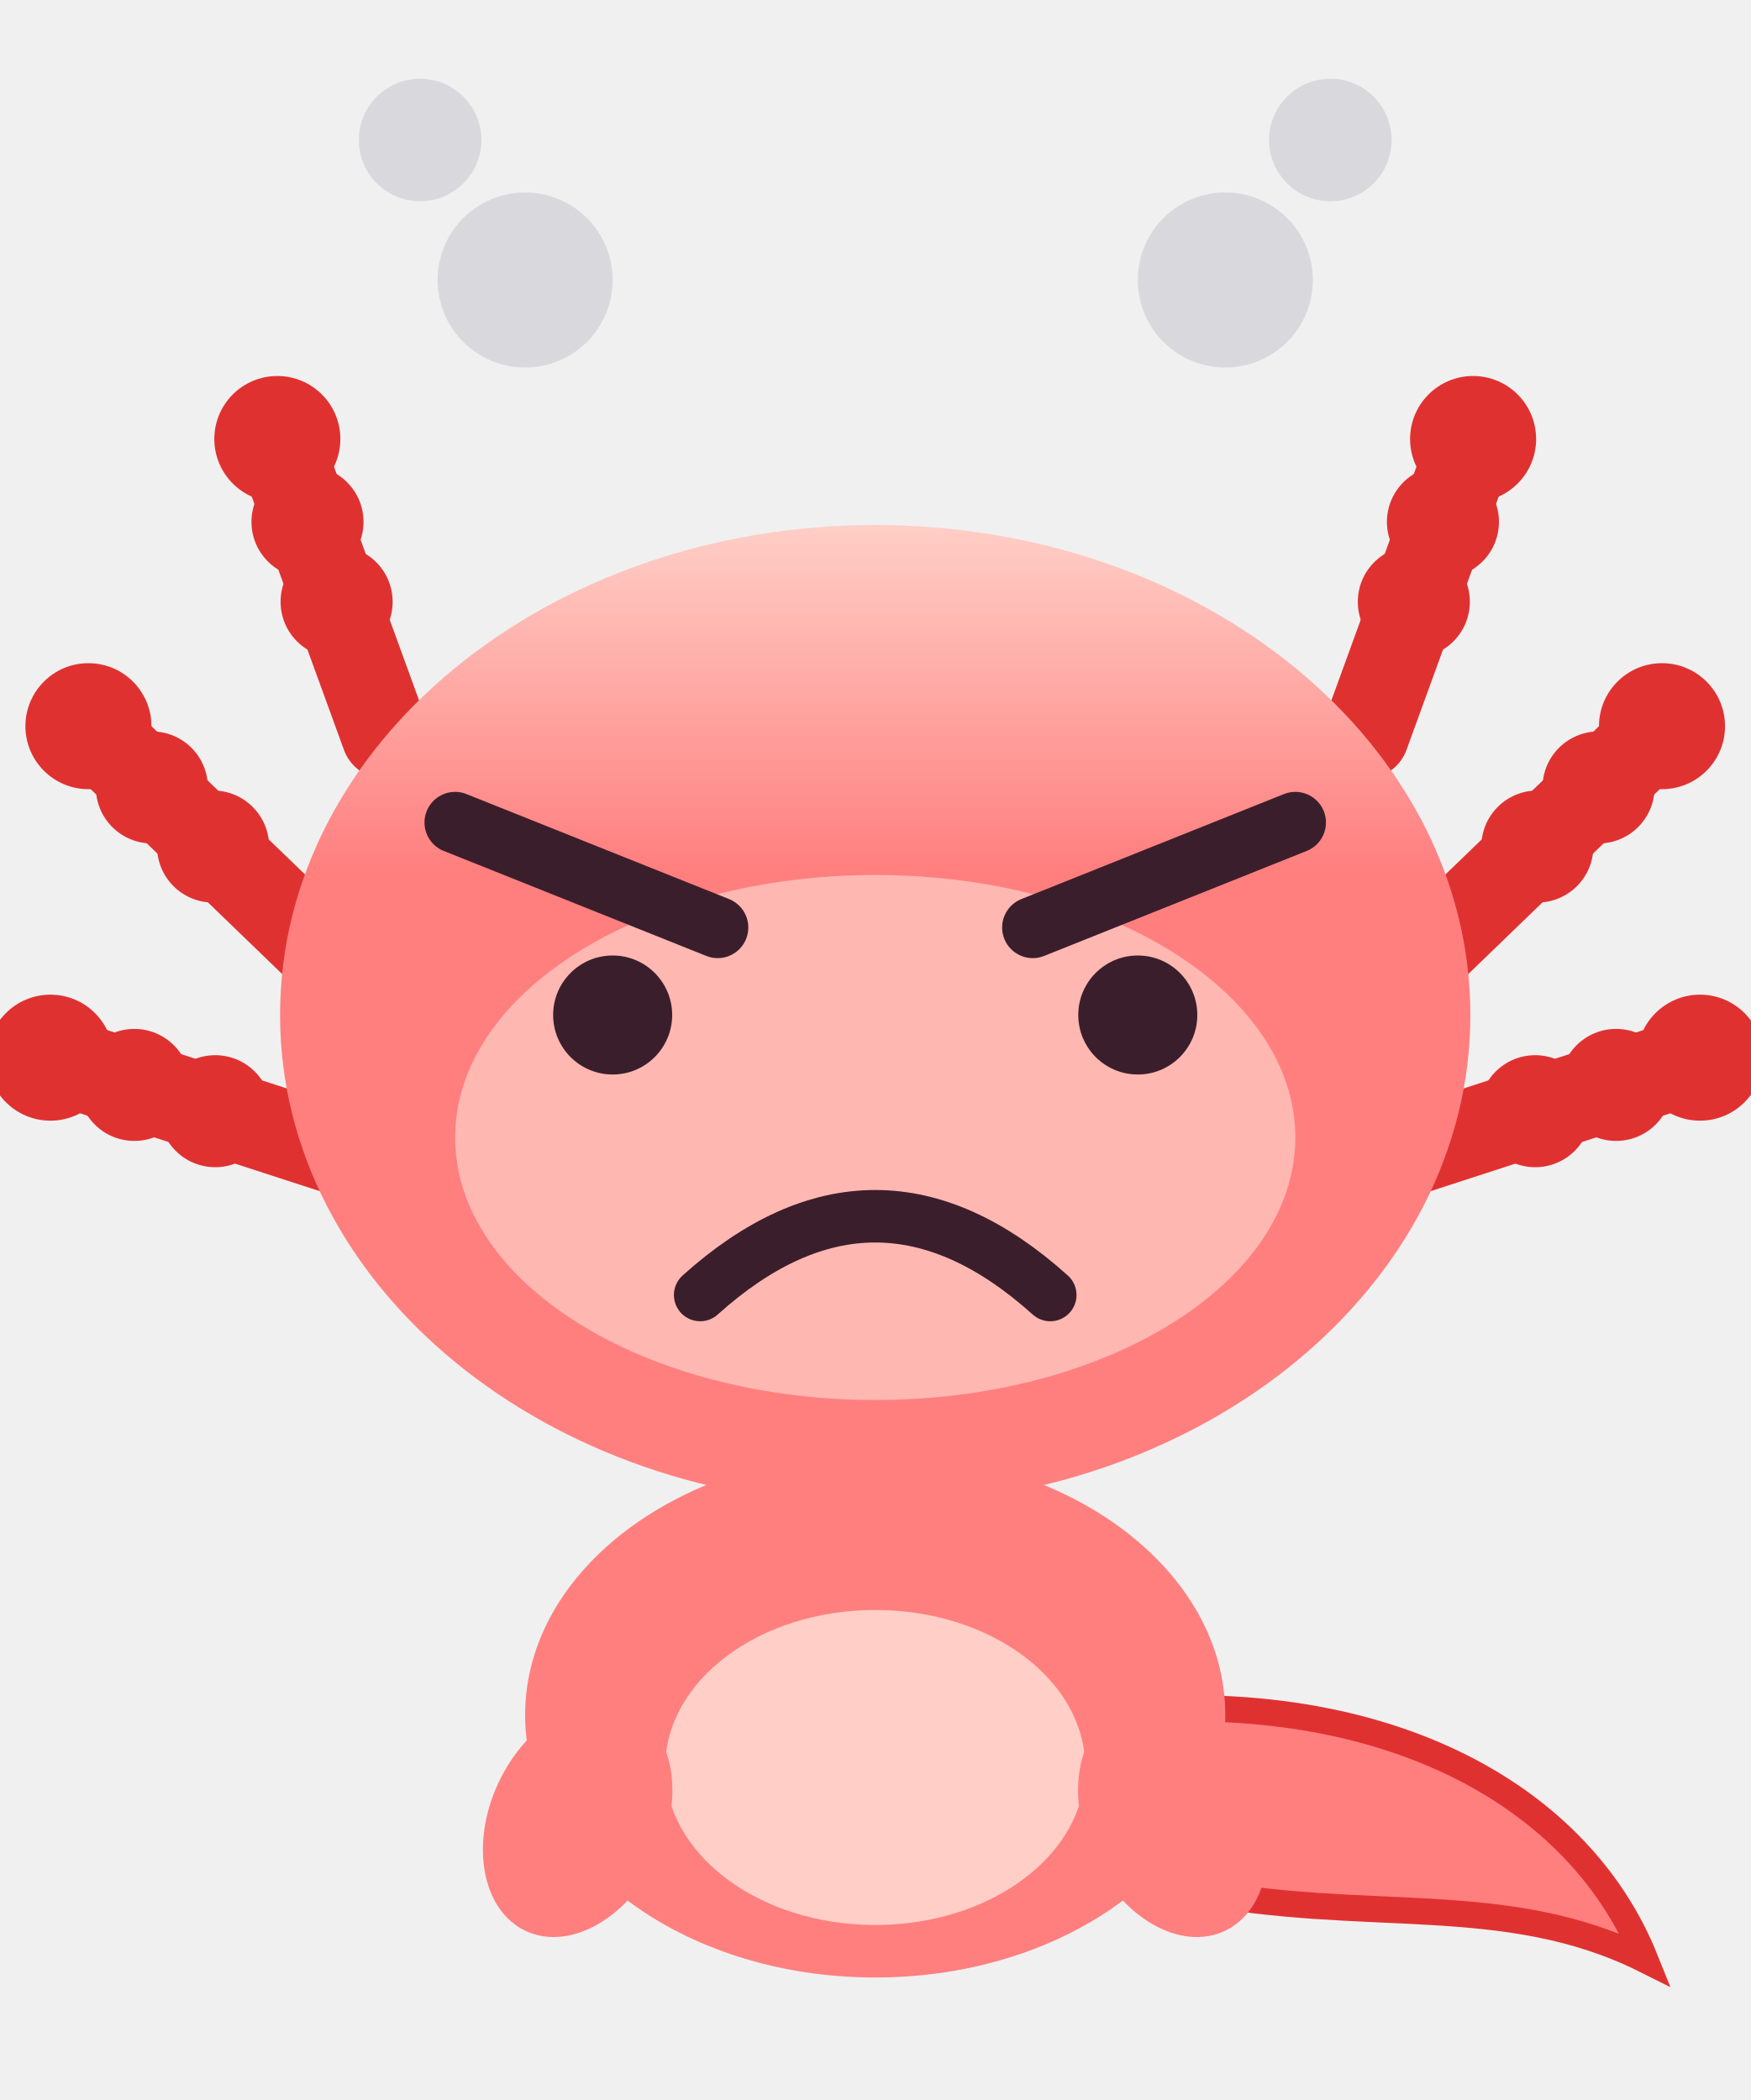
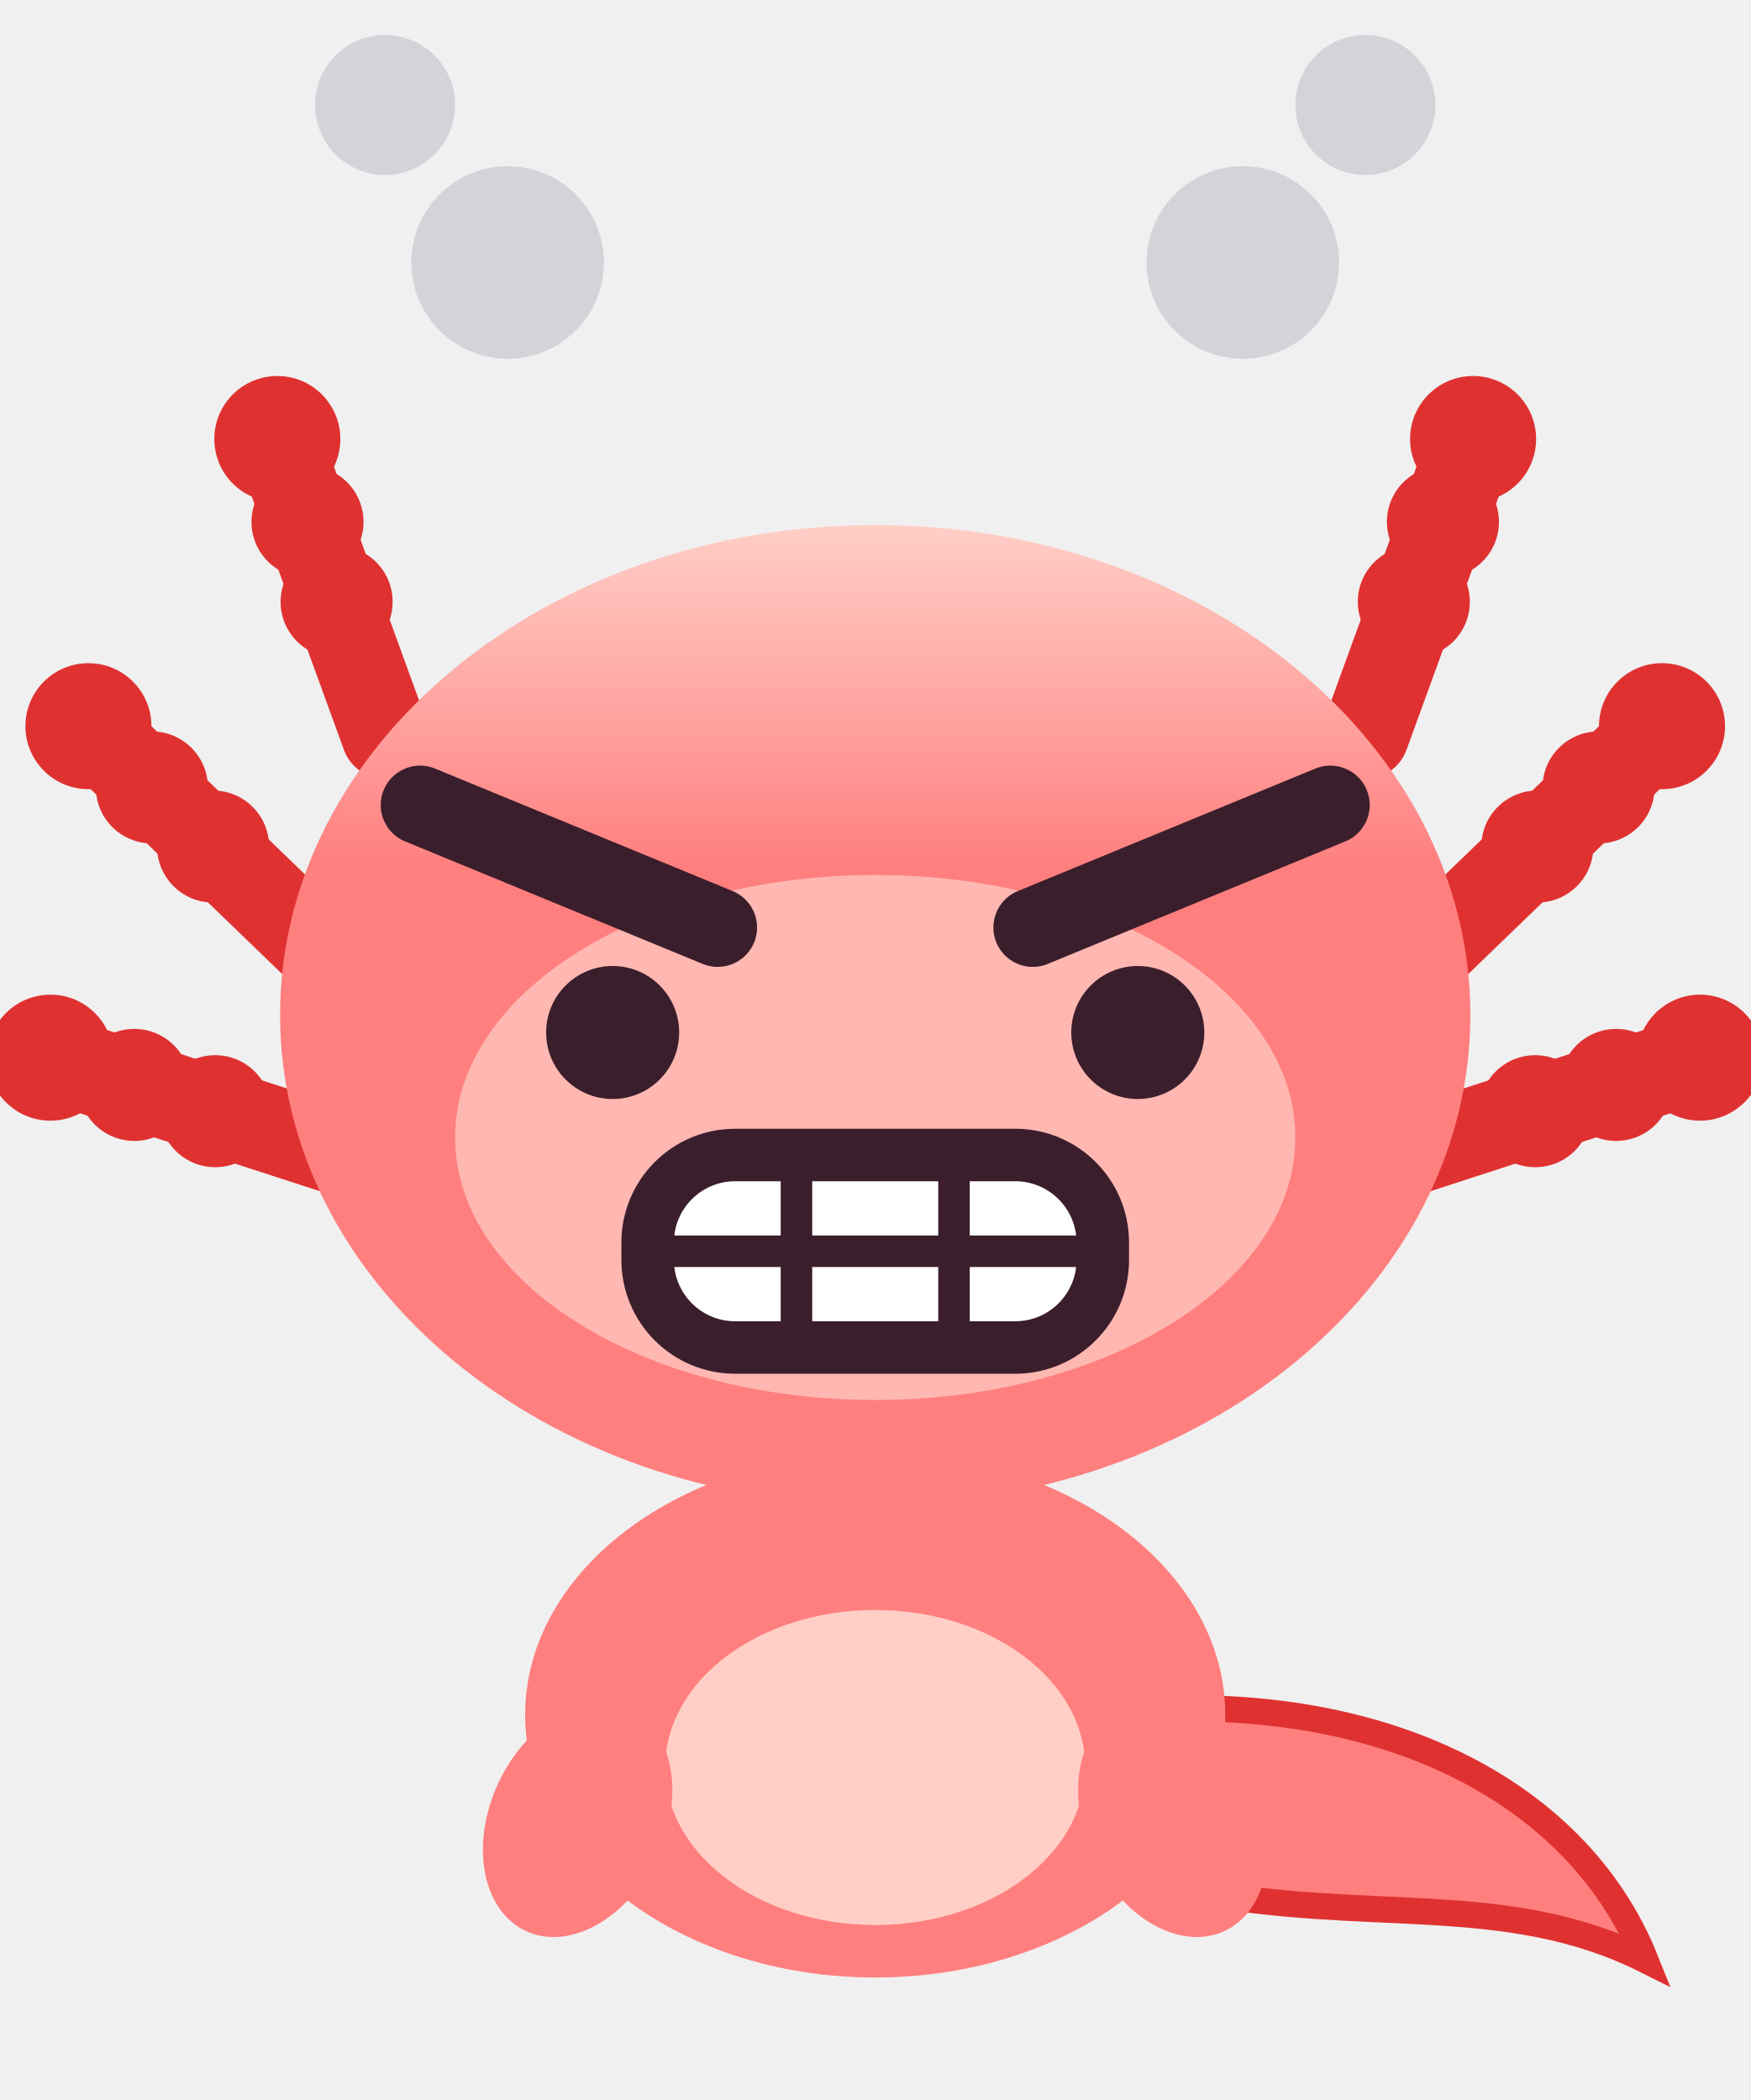
<svg xmlns="http://www.w3.org/2000/svg" width="100" height="120" viewBox="0 0 100 120">
  <defs>
    <linearGradient x1="0" y1="0" x2="0" y2="1" id="fired_up-bodyr0">
      <stop offset="0" stop-color="#FFCFC7" />
      <stop offset="0.35" stop-color="#FF7F7F" />
      <stop offset="1" stop-color="#FF7F7F" />
    </linearGradient>
  </defs>
  <path d="M62 98 C78 96 90 102 94 112 C86 108 78 110 68 108 Z" fill="#FF7F7F" stroke="#E03131" stroke-width="1.5" />
  <ellipse cx="50" cy="98" rx="20" ry="15" fill="#FF7F7F" />
  <ellipse cx="50" cy="101" rx="12" ry="9" fill="#FFCFC7" />
  <ellipse cx="33" cy="104" rx="5" ry="7" fill="#FF7F7F" transform="rotate(25 33 104)" />
  <ellipse cx="67" cy="104" rx="5" ry="7" fill="#FF7F7F" transform="rotate(-25 67 104)" />
  <g>
    <g>
      <path d="M22 42 L15.844 25.086" stroke="#E03131" stroke-width="5" stroke-linecap="round" />
      <circle cx="19.23" cy="34.388" r="3.2" fill="#E03131" />
      <circle cx="17.567" cy="29.822" r="3.2" fill="#E03131" />
      <circle cx="15.844" cy="25.086" r="3.6" fill="#E03131" />
    </g>
    <g>
      <path d="M78 42 L84.156 25.086" stroke="#E03131" stroke-width="5" stroke-linecap="round" />
      <circle cx="80.77" cy="34.388" r="3.2" fill="#E03131" />
      <circle cx="82.433" cy="29.822" r="3.2" fill="#E03131" />
      <circle cx="84.156" cy="25.086" r="3.6" fill="#E03131" />
    </g>
    <g>
      <path d="M18 54 L5.052 41.496" stroke="#E03131" stroke-width="5" stroke-linecap="round" />
      <circle cx="12.173" cy="48.373" r="3.2" fill="#E03131" />
      <circle cx="8.677" cy="44.997" r="3.2" fill="#E03131" />
      <circle cx="5.052" cy="41.496" r="3.6" fill="#E03131" />
    </g>
    <g>
      <path d="M82 54 L94.948 41.496" stroke="#E03131" stroke-width="5" stroke-linecap="round" />
      <circle cx="87.827" cy="48.373" r="3.2" fill="#E03131" />
      <circle cx="91.323" cy="44.997" r="3.2" fill="#E03131" />
      <circle cx="94.948" cy="41.496" r="3.6" fill="#E03131" />
    </g>
    <g>
      <path d="M20 66 L2.881 60.438" stroke="#E03131" stroke-width="5" stroke-linecap="round" />
      <circle cx="12.296" cy="63.497" r="3.2" fill="#E03131" />
      <circle cx="7.674" cy="61.995" r="3.2" fill="#E03131" />
      <circle cx="2.881" cy="60.438" r="3.6" fill="#E03131" />
    </g>
    <g>
      <path d="M80 66 L97.119 60.438" stroke="#E03131" stroke-width="5" stroke-linecap="round" />
      <circle cx="87.704" cy="63.497" r="3.2" fill="#E03131" />
      <circle cx="92.326" cy="61.995" r="3.2" fill="#E03131" />
      <circle cx="97.119" cy="60.438" r="3.6" fill="#E03131" />
    </g>
  </g>
  <ellipse cx="50" cy="58" rx="34" ry="28" fill="url(#fired_up-bodyr0)" />
  <ellipse cx="50" cy="65" rx="24" ry="15" fill="#FFCFC7" opacity="0.7" />
  <g>
-     <circle cx="35" cy="58" r="3.4" fill="#3B1E2B" />
-     <circle cx="65" cy="58" r="3.4" fill="#3B1E2B" />
-     <path d="M26 47 L41 53" stroke="#3B1E2B" stroke-width="3.5" stroke-linecap="round" fill="none" />
-     <path d="M59 53 L74 47" stroke="#3B1E2B" stroke-width="3.5" stroke-linecap="round" fill="none" />
-     <path d="M40 74 Q50 65 60 74" stroke="#3B1E2B" stroke-width="3" stroke-linecap="round" fill="none" />
-     <g opacity="0.6">
-       <circle cx="30" cy="16" r="5" fill="#C9C9D1" />
-       <circle cx="24" cy="8" r="3.5" fill="#C9C9D1" />
-       <circle cx="70" cy="16" r="5" fill="#C9C9D1" />
-       <circle cx="76" cy="8" r="3.5" fill="#C9C9D1" />
+     <path d="M24 46 L41 53" stroke="#3B1E2B" stroke-width="4.5" stroke-linecap="round" stroke-linejoin="round" fill="none" />
+     <path d="M59 53 L76 46" stroke="#3B1E2B" stroke-width="4.5" stroke-linecap="round" stroke-linejoin="round" fill="none" />
+     <circle cx="35" cy="59" r="3.8" fill="#3B1E2B" />
+     <circle cx="65" cy="59" r="3.8" fill="#3B1E2B" />
+     <rect x="37" y="66" width="26" height="11" rx="5" fill="#fff" stroke="#3B1E2B" stroke-width="3" />
+     <path d="M37.5 71.5 L62.5 71.5" stroke="#3B1E2B" stroke-width="1.8" />
+     <path d="M45.5 66.5 L45.5 76.5 M54.5 66.5 L54.5 76.5" stroke="#3B1E2B" stroke-width="1.8" />
+     <g opacity="0.75">
+       <circle cx="29" cy="15" r="5.5" fill="#C9C9D1" />
+       <circle cx="22" cy="6" r="4" fill="#C9C9D1" />
+       <circle cx="71" cy="15" r="5.5" fill="#C9C9D1" />
+       <circle cx="78" cy="6" r="4" fill="#C9C9D1" />
    </g>
  </g>
</svg>
